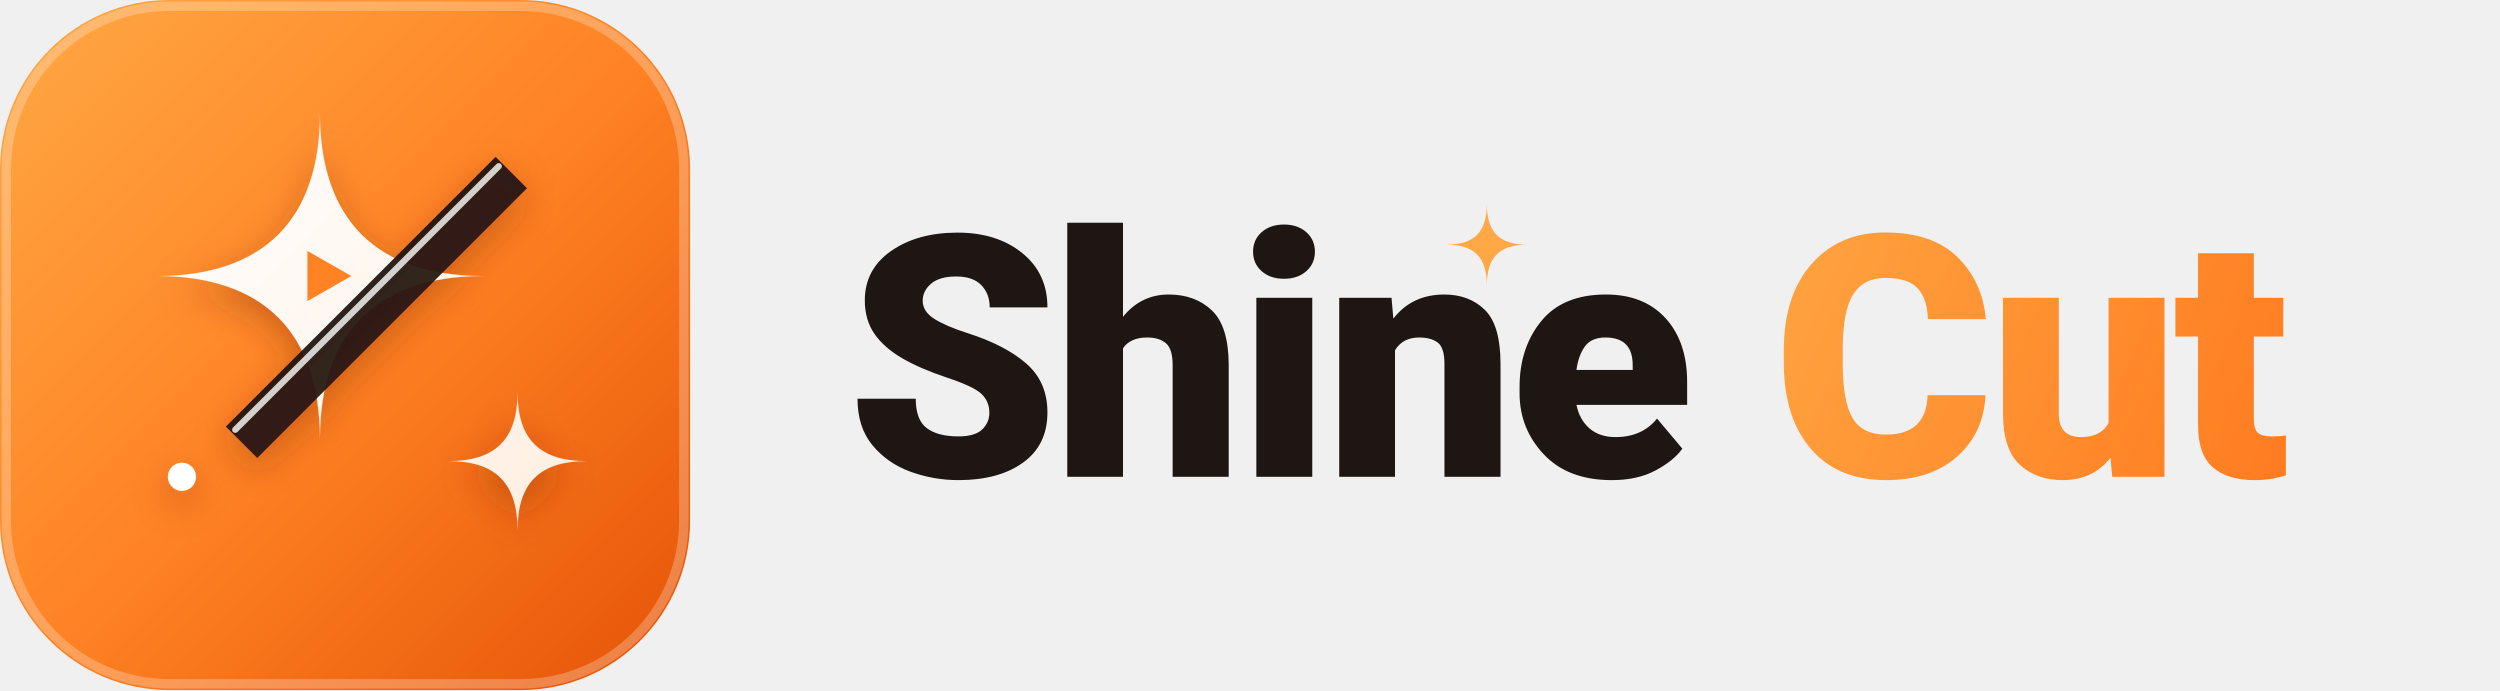
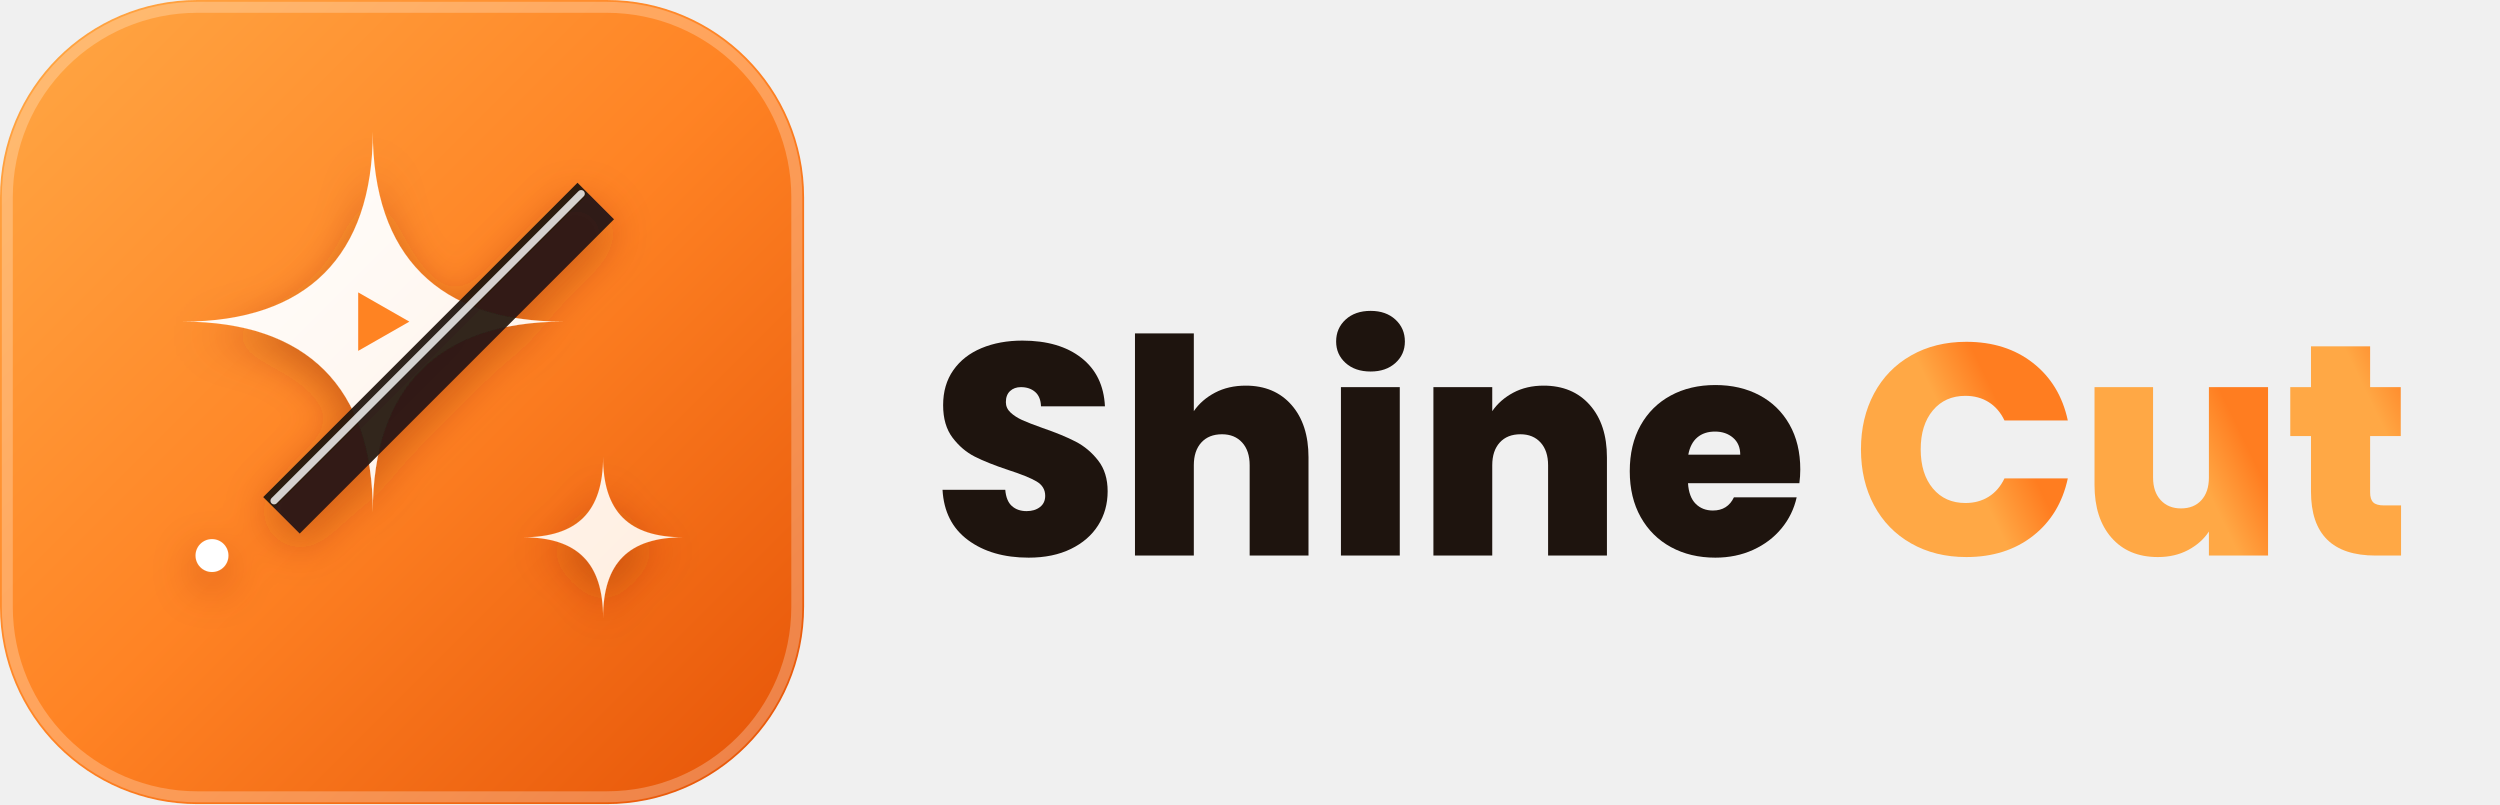
- <svg xmlns="http://www.w3.org/2000/svg" width="797" height="220" viewBox="0 0 797 220" fill="none">
+ <svg xmlns="http://www.w3.org/2000/svg" width="684" height="220" viewBox="0 0 684 220" fill="none">
  <defs>
-     <linearGradient id="shineBgD" x1="0" y1="0" x2="220" y2="220" gradientUnits="userSpaceOnUse">
+     <linearGradient id="shineBgL" x1="0" y1="0" x2="220" y2="220" gradientUnits="userSpaceOnUse">
      <stop offset="0%" stop-color="#FFA845" />
      <stop offset="50%" stop-color="#FF8324" />
      <stop offset="100%" stop-color="#E55307" />
    </linearGradient>
-     <linearGradient id="starGradD" x1="50" y1="35" x2="170" y2="155" gradientUnits="userSpaceOnUse">
+     <linearGradient id="starGradL" x1="50" y1="35" x2="170" y2="155" gradientUnits="userSpaceOnUse">
      <stop offset="0%" stop-color="#FFFFFF" />
      <stop offset="100%" stop-color="#FFF0E3" />
    </linearGradient>
-     <linearGradient id="cutGradD" x1="85" y1="45" x2="185" y2="145" gradientUnits="userSpaceOnUse">
+     <linearGradient id="cutGradL" x1="85" y1="45" x2="185" y2="145" gradientUnits="userSpaceOnUse">
      <stop offset="0%" stop-color="#1E140E" stop-opacity="0.95" />
      <stop offset="100%" stop-color="#2D1F16" stop-opacity="0.95" />
    </linearGradient>
-     <linearGradient id="textBrandD" x1="540" y1="80" x2="720" y2="160" gradientUnits="userSpaceOnUse">
+     <linearGradient id="textBrand" x1="494.5" y1="80" x2="659.7" y2="160" gradientUnits="userSpaceOnUse">
      <stop offset="0%" stop-color="#FFA845" />
      <stop offset="100%" stop-color="#FF7D20" />
    </linearGradient>
-     <filter id="softShadowD" x="-10%" y="-10%" width="130%" height="130%">
+     <filter id="softShadowL" x="-10%" y="-10%" width="130%" height="130%">
      <feDropShadow dx="0" dy="4" stdDeviation="6" flood-color="#802800" flood-opacity="0.4" />
    </filter>
  </defs>
-   <rect width="220" height="220" rx="54" fill="url(#shineBgD)" />
+   <rect width="220" height="220" rx="54" fill="url(#shineBgL)" />
  <rect x="2" y="2" width="216" height="216" rx="52" stroke="#FFFFFF" stroke-opacity="0.25" stroke-width="3" />
-   <g filter="url(#softShadowD)">
-     <path d="M102 36C102 70 120 88 154 88C120 88 102 106 102 140C102 106 84 88 50 88C84 88 102 70 102 36Z" fill="url(#starGradD)" />
-     <path d="M72 136L158 50L168 60L82 146Z" fill="url(#cutGradD)" />
+   <g filter="url(#softShadowL)">
+     <path d="M102 36C102 70 120 88 154 88C120 88 102 106 102 140C102 106 84 88 50 88C84 88 102 70 102 36Z" fill="url(#starGradL)" />
+     <path d="M72 136L158 50L168 60L82 146Z" fill="url(#cutGradL)" />
    <path d="M75 137L159 53" stroke="#FFFFFF" stroke-width="2" stroke-linecap="round" stroke-opacity="0.8" />
    <polygon points="98,80 98,96 112,88" fill="#FF8324" />
-     <path d="M165 125C165 140 172 147 187 147C172 147 165 154 165 169C165 154 158 147 143 147C158 147 165 140 165 125Z" fill="url(#starGradD)" />
+     <path d="M165 125C165 140 172 147 187 147C172 147 165 154 165 169C165 154 158 147 143 147C158 147 165 140 165 125Z" fill="url(#starGradL)" />
    <circle cx="58" cy="152" r="4.5" fill="#FFFFFF" />
  </g>
-   <g>
-     <text x="270" y="152" font-family="-apple-system, BlinkMacSystemFont, 'Segoe UI', Roboto, 'Plus Jakarta Sans', sans-serif" font-size="108" font-weight="900" fill="#1E1612" letter-spacing="-2px">Shine</text>
-     <text x="565" y="152" font-family="-apple-system, BlinkMacSystemFont, 'Segoe UI', Roboto, 'Plus Jakarta Sans', sans-serif" font-size="108" font-weight="900" fill="url(#textBrandD)" letter-spacing="-2px">Cut</text>
-     <path d="M474 65C474 74 478 78 487 78C478 78 474 82 474 91C474 82 470 78 461 78C470 78 474 74 474 65Z" fill="#FFA845" />
+   <g id="brand-text">
+     <g transform="translate(255.00, 152.00) scale(0.08214, -0.08214)">
+       <path d="M35 219H244Q247 182 266.0 165.0Q285 148 315 148Q342 148 359.5 161.5Q377 175 377 199Q377 230 348.0 247.0Q319 264 254 285Q185 308 142.5 329.5Q100 351 68.5 392.5Q37 434 37 501Q37 569 71.0 617.5Q105 666 165.0 691.0Q225 716 301 716Q424 716 497.5 658.5Q571 601 576 497H363Q362 529 343.5 545.0Q325 561 296 561Q274 561 260.0 548.0Q246 535 246 511Q246 491 261.5 476.5Q277 462 300.0 451.5Q323 441 368 425Q435 402 478.5 379.5Q522 357 553.5 316.5Q585 276 585 214Q585 151 553.5 101.0Q522 51 462.5 22.0Q403 -7 322 -7Q199 -7 120.0 51.5Q41 110 35 219Z" fill="#1E140E" />
+     </g>
+     <g transform="translate(305.93, 152.00) scale(0.08214, -0.08214)">
+       <path d="M634 327V0H438V301Q438 349 413.0 376.5Q388 404 346 404Q302 404 277.0 376.5Q252 349 252 301V0H56V740H252V481Q278 519 322.5 542.5Q367 566 425 566Q521 566 577.5 501.5Q634 437 634 327Z" fill="#1E140E" />
+     </g>
+     <g transform="translate(362.28, 152.00) scale(0.08214, -0.08214)">
+       <path d="M40 713Q40 757 71.5 786.0Q103 815 155 815Q206 815 237.5 786.0Q269 757 269 713Q269 670 237.5 641.5Q206 613 155 613Q103 613 71.5 641.5Q40 670 40 713ZM252 561V0H56V561Z" fill="#1E140E" />
+     </g>
+     <g transform="translate(387.58, 152.00) scale(0.08214, -0.08214)">
+       <path d="M634 327V0H438V301Q438 349 413.0 376.5Q388 404 346 404Q302 404 277.0 376.5Q252 349 252 301V0H56V561H252V481Q278 519 322.0 542.5Q366 566 423 566Q520 566 577.0 501.5Q634 437 634 327Z" fill="#1E140E" />
+     </g>
+     <g transform="translate(443.93, 152.00) scale(0.08214, -0.08214)">
+       <path d="M589 241H218Q221 195 243.5 172.5Q266 150 301 150Q350 150 371 194H580Q567 136 529.5 90.5Q492 45 435.0 19.0Q378 -7 309 -7Q226 -7 161.5 28.0Q97 63 60.5 128.0Q24 193 24 281Q24 369 60.0 433.5Q96 498 160.5 533.0Q225 568 309 568Q392 568 456.0 534.0Q520 500 556.0 436.5Q592 373 592 287Q592 264 589 241ZM392 336Q392 372 368.0 392.5Q344 413 308 413Q272 413 249.0 393.5Q226 374 219 336Z" fill="#1E140E" />
+     </g>
+     <g transform="translate(506.53, 152.00) scale(0.08214, -0.08214)">
+       <path d="M383 712Q515 712 605.0 641.5Q695 571 721 450H510Q491 490 457.5 511.0Q424 532 380 532Q312 532 271.5 483.5Q231 435 231 354Q231 272 271.5 223.5Q312 175 380 175Q424 175 457.5 196.0Q491 217 510 257H721Q695 136 605.0 65.5Q515 -5 383 -5Q279 -5 199.0 40.5Q119 86 75.5 167.5Q32 249 32 354Q32 458 75.5 539.5Q119 621 199.0 666.5Q279 712 383 712Z" fill="url(#textBrand)" />
+     </g>
+     <g transform="translate(568.79, 152.00) scale(0.08214, -0.08214)">
+       <path d="M630 561V0H433V80Q408 42 364.0 18.5Q320 -5 263 -5Q165 -5 108.5 59.5Q52 124 52 235V561H247V260Q247 212 272.5 184.5Q298 157 340 157Q383 157 408.0 184.5Q433 212 433 260V561Z" fill="url(#textBrand)" />
+     </g>
+     <g transform="translate(625.14, 152.00) scale(0.08214, -0.08214)">
+       <path d="M387 167V0H302Q87 0 87 213V398H18V561H87V697H284V561H386V398H284V210Q284 187 294.5 177.0Q305 167 330 167Z" fill="url(#textBrand)" />
+     </g>
  </g>
</svg>
